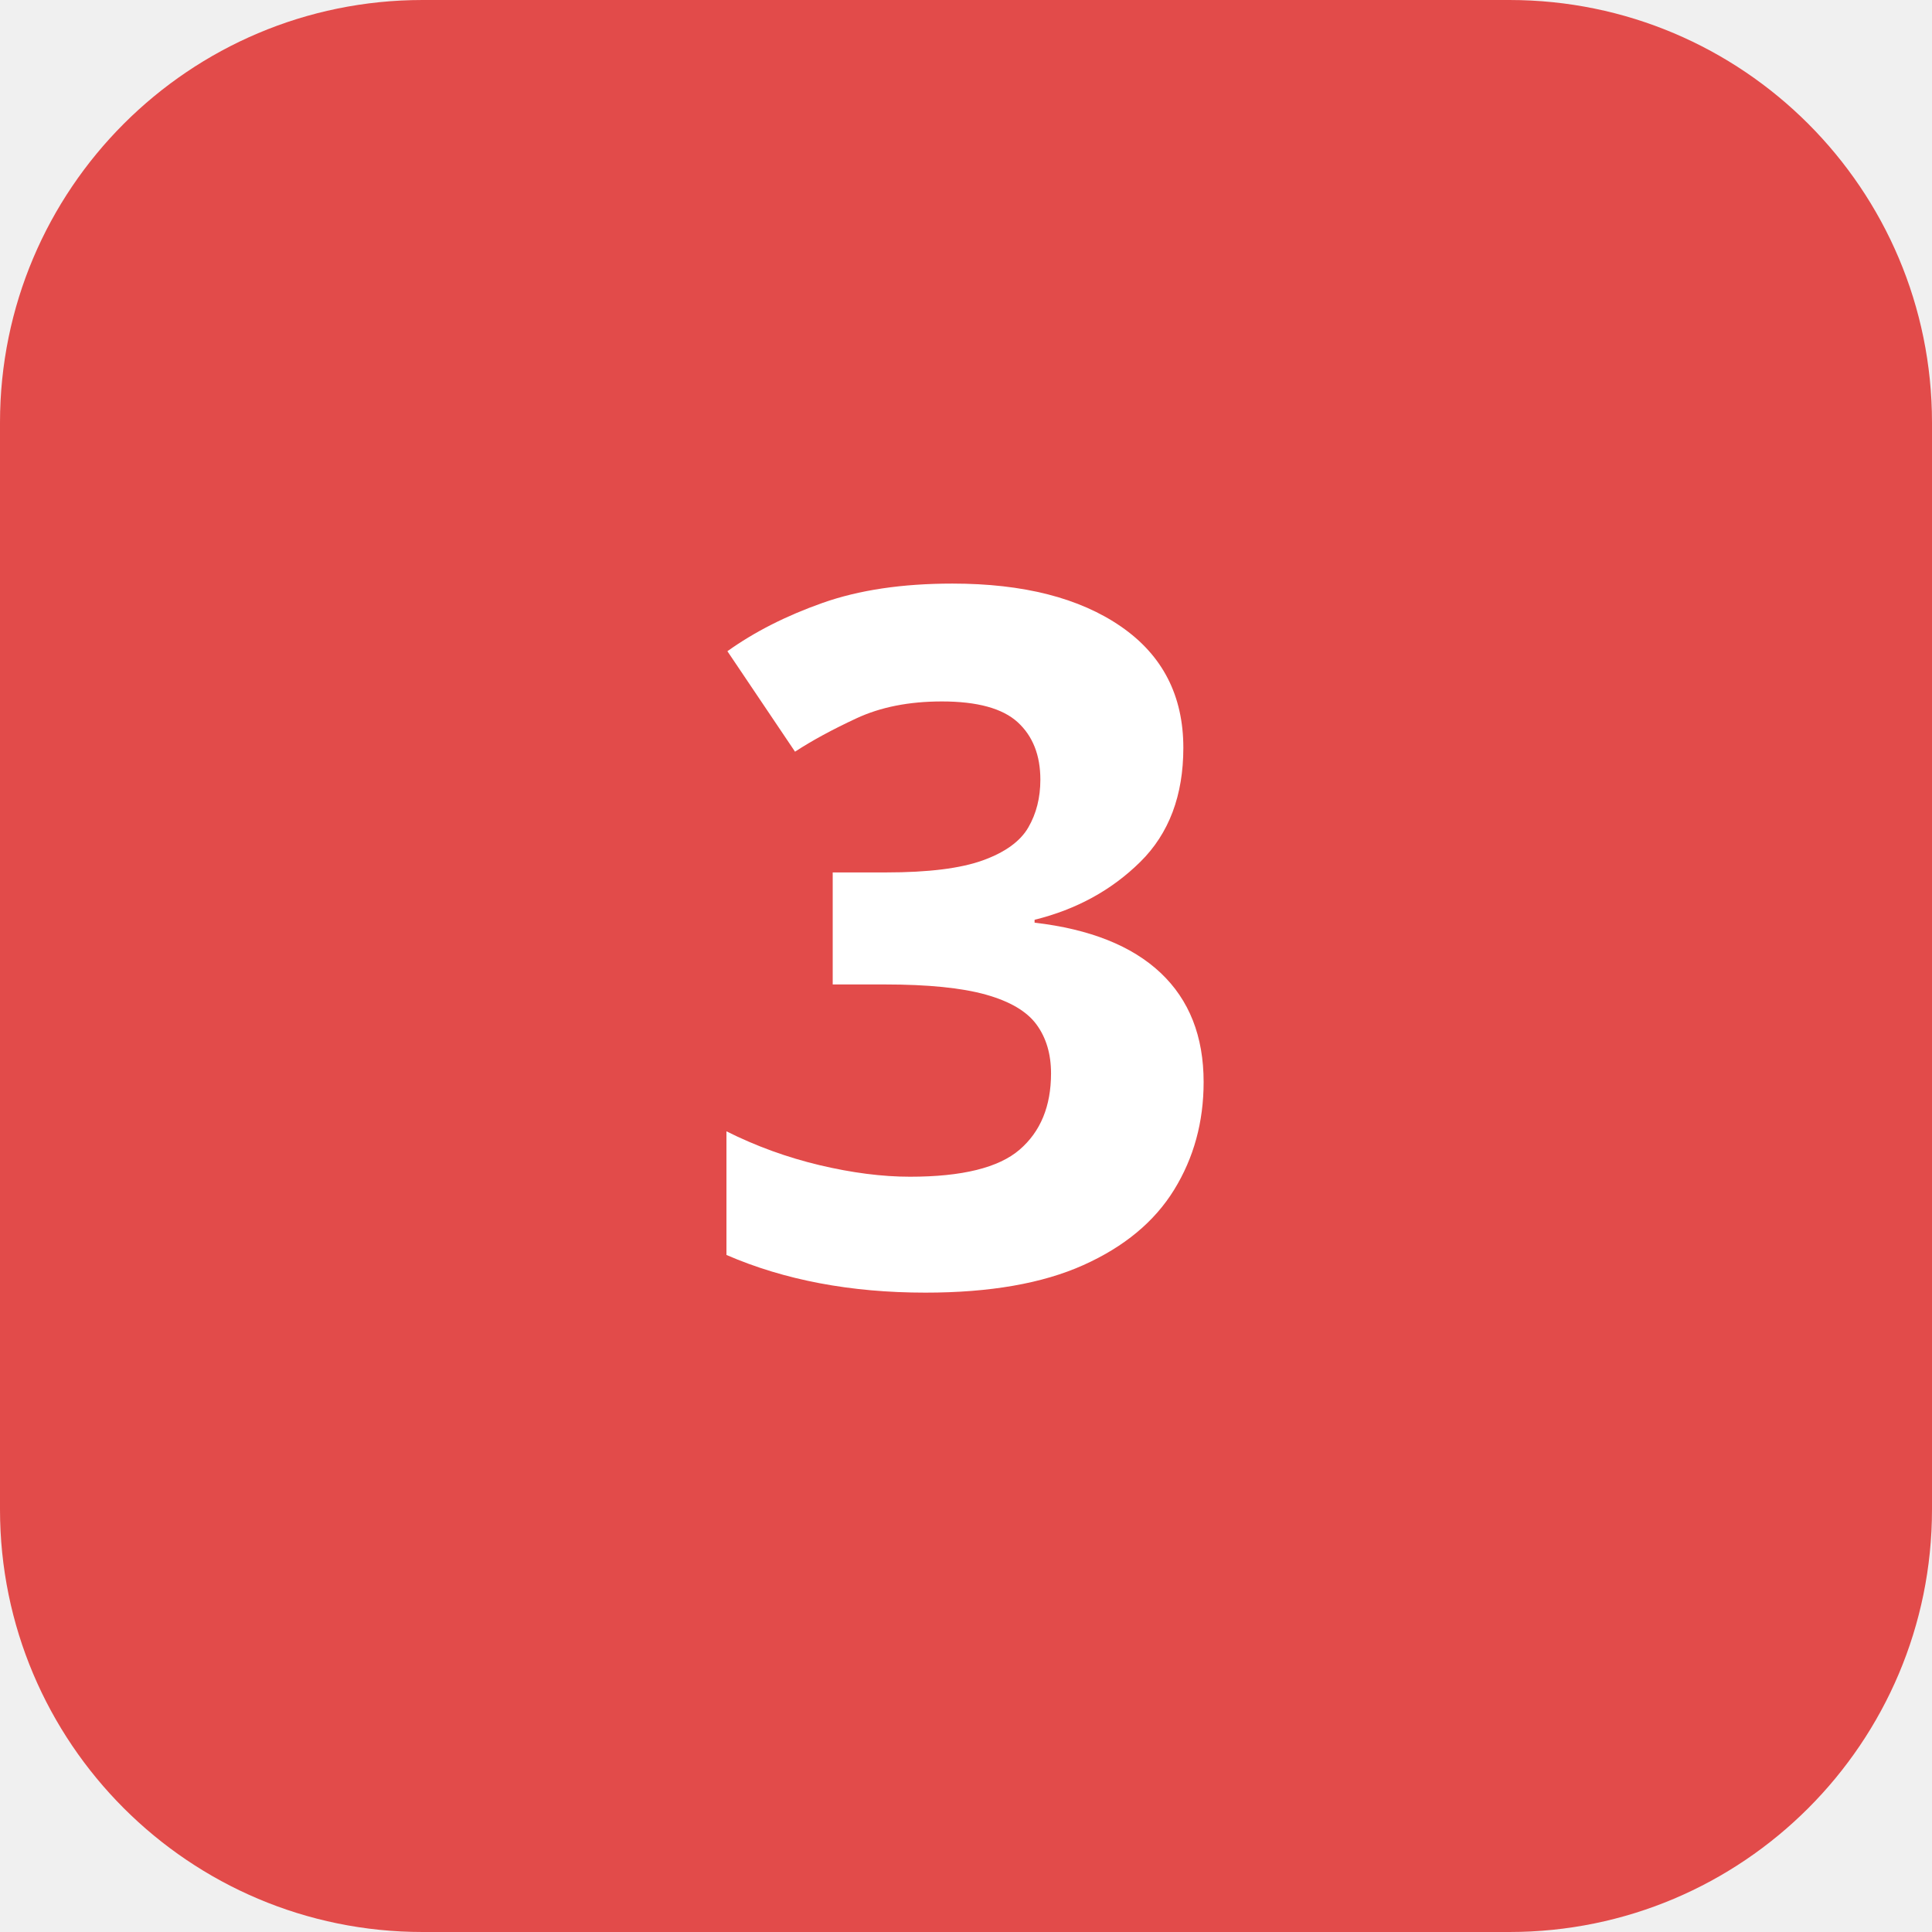
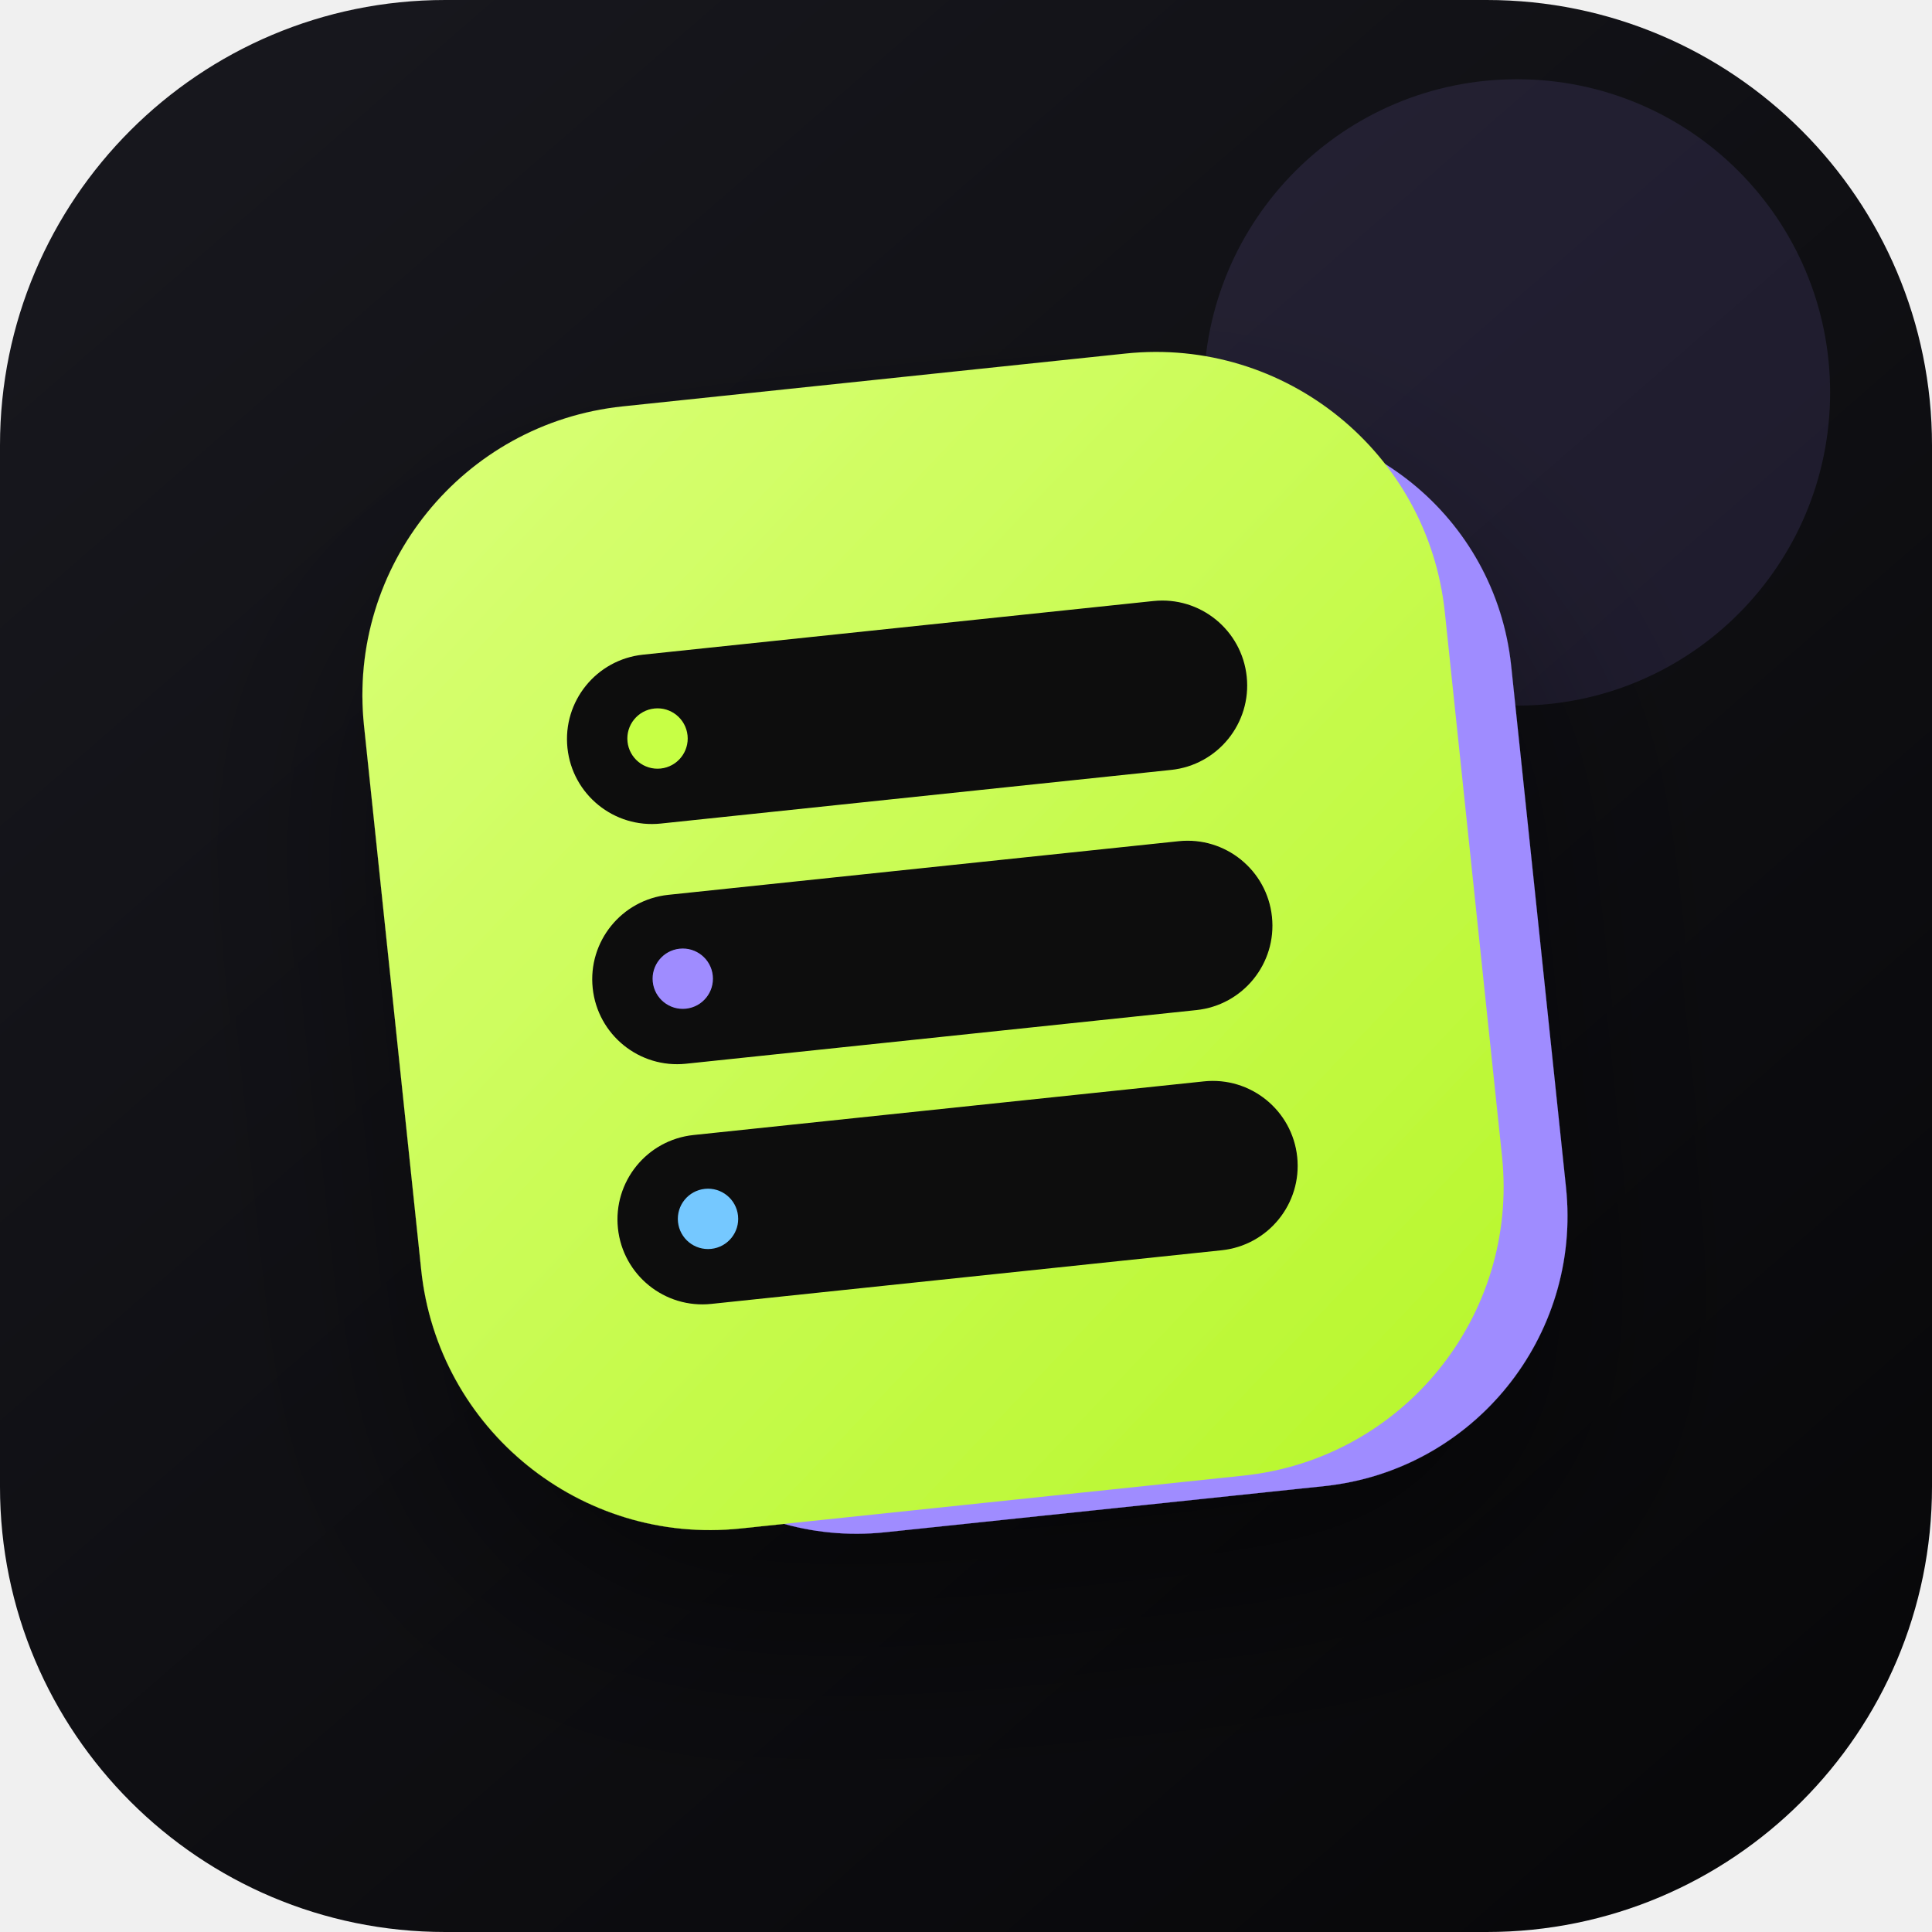
- <svg xmlns="http://www.w3.org/2000/svg" viewBox="0 0 512 512">
-   <rect fill="#E24B4A" width="512" height="512" rx="112" />
-   <text x="256" y="340" font-size="256" font-weight="bold" text-anchor="middle" fill="white" font-family="system-ui, sans-serif">3</text>
+ <svg xmlns="http://www.w3.org/2000/svg" viewBox="0 0 512 512" role="img" aria-labelledby="title desc">
+   <defs>
+     <linearGradient id="bg" x1="64" y1="32" x2="454" y2="480" gradientUnits="userSpaceOnUse">
+       <stop stop-color="#17171D" />
+       <stop offset="1" stop-color="#08080A" />
+     </linearGradient>
+     <linearGradient id="card" x1="134" y1="115" x2="374" y2="395" gradientUnits="userSpaceOnUse">
+       <stop stop-color="#D7FF72" />
+       <stop offset="1" stop-color="#B8F72D" />
+     </linearGradient>
+     <filter id="shadow" x="52" y="52" width="428" height="428" filterUnits="userSpaceOnUse">
+       <feDropShadow dx="0" dy="32" stdDeviation="27" flood-color="#000000" flood-opacity="0.42" />
+     </filter>
+   </defs>
+   <rect width="512" height="512" rx="118" fill="url(#bg)" />
+   <circle cx="402" cy="104" r="83" fill="#9F8CFF" opacity="0.12" />
+   <g filter="url(#shadow)" transform="rotate(-6 256 256)">
+     <rect x="147" y="120" width="261" height="283" rx="72" fill="#9F8CFF" />
+     <rect x="104" y="99" width="288" height="299" rx="77" fill="url(#card)" />
+     <rect x="157" y="165" width="181" height="45" rx="22.5" fill="#0A0A0C" />
+     <rect x="157" y="229" width="181" height="45" rx="22.5" fill="#0A0A0C" />
+     <rect x="157" y="293" width="181" height="45" rx="22.5" fill="#0A0A0C" />
+     <circle cx="181" cy="187.5" r="8" fill="#C7FF45" />
+     <circle cx="181" cy="251.5" r="8" fill="#9F8CFF" />
+     <circle cx="181" cy="315.5" r="8" fill="#74C8FF" />
+   </g>
</svg>
